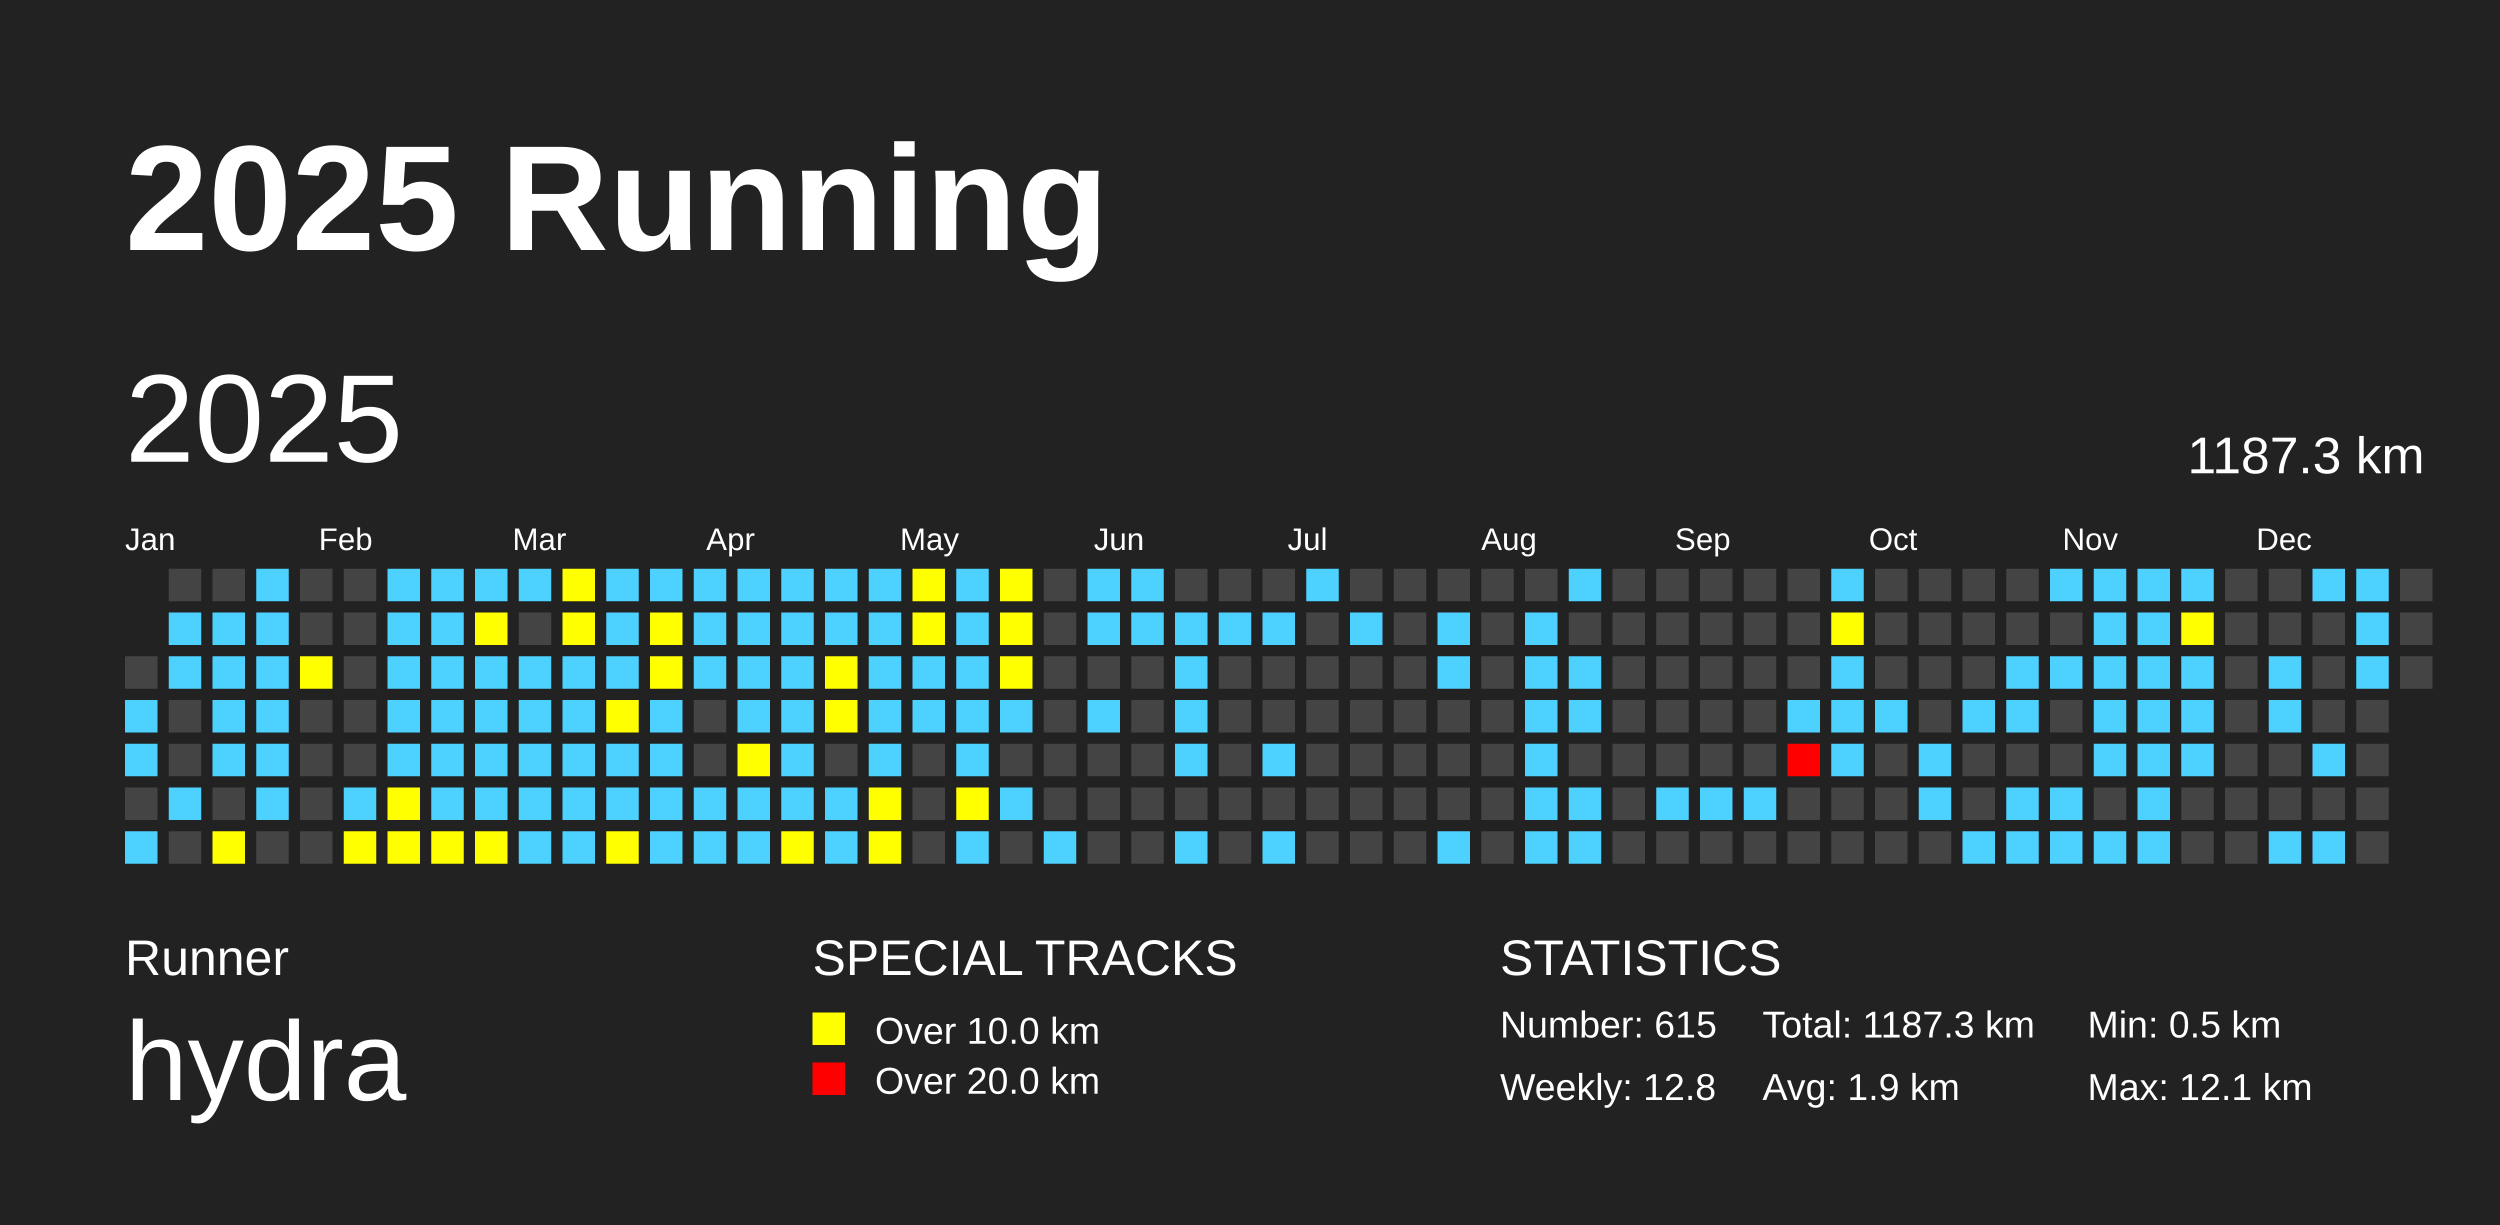
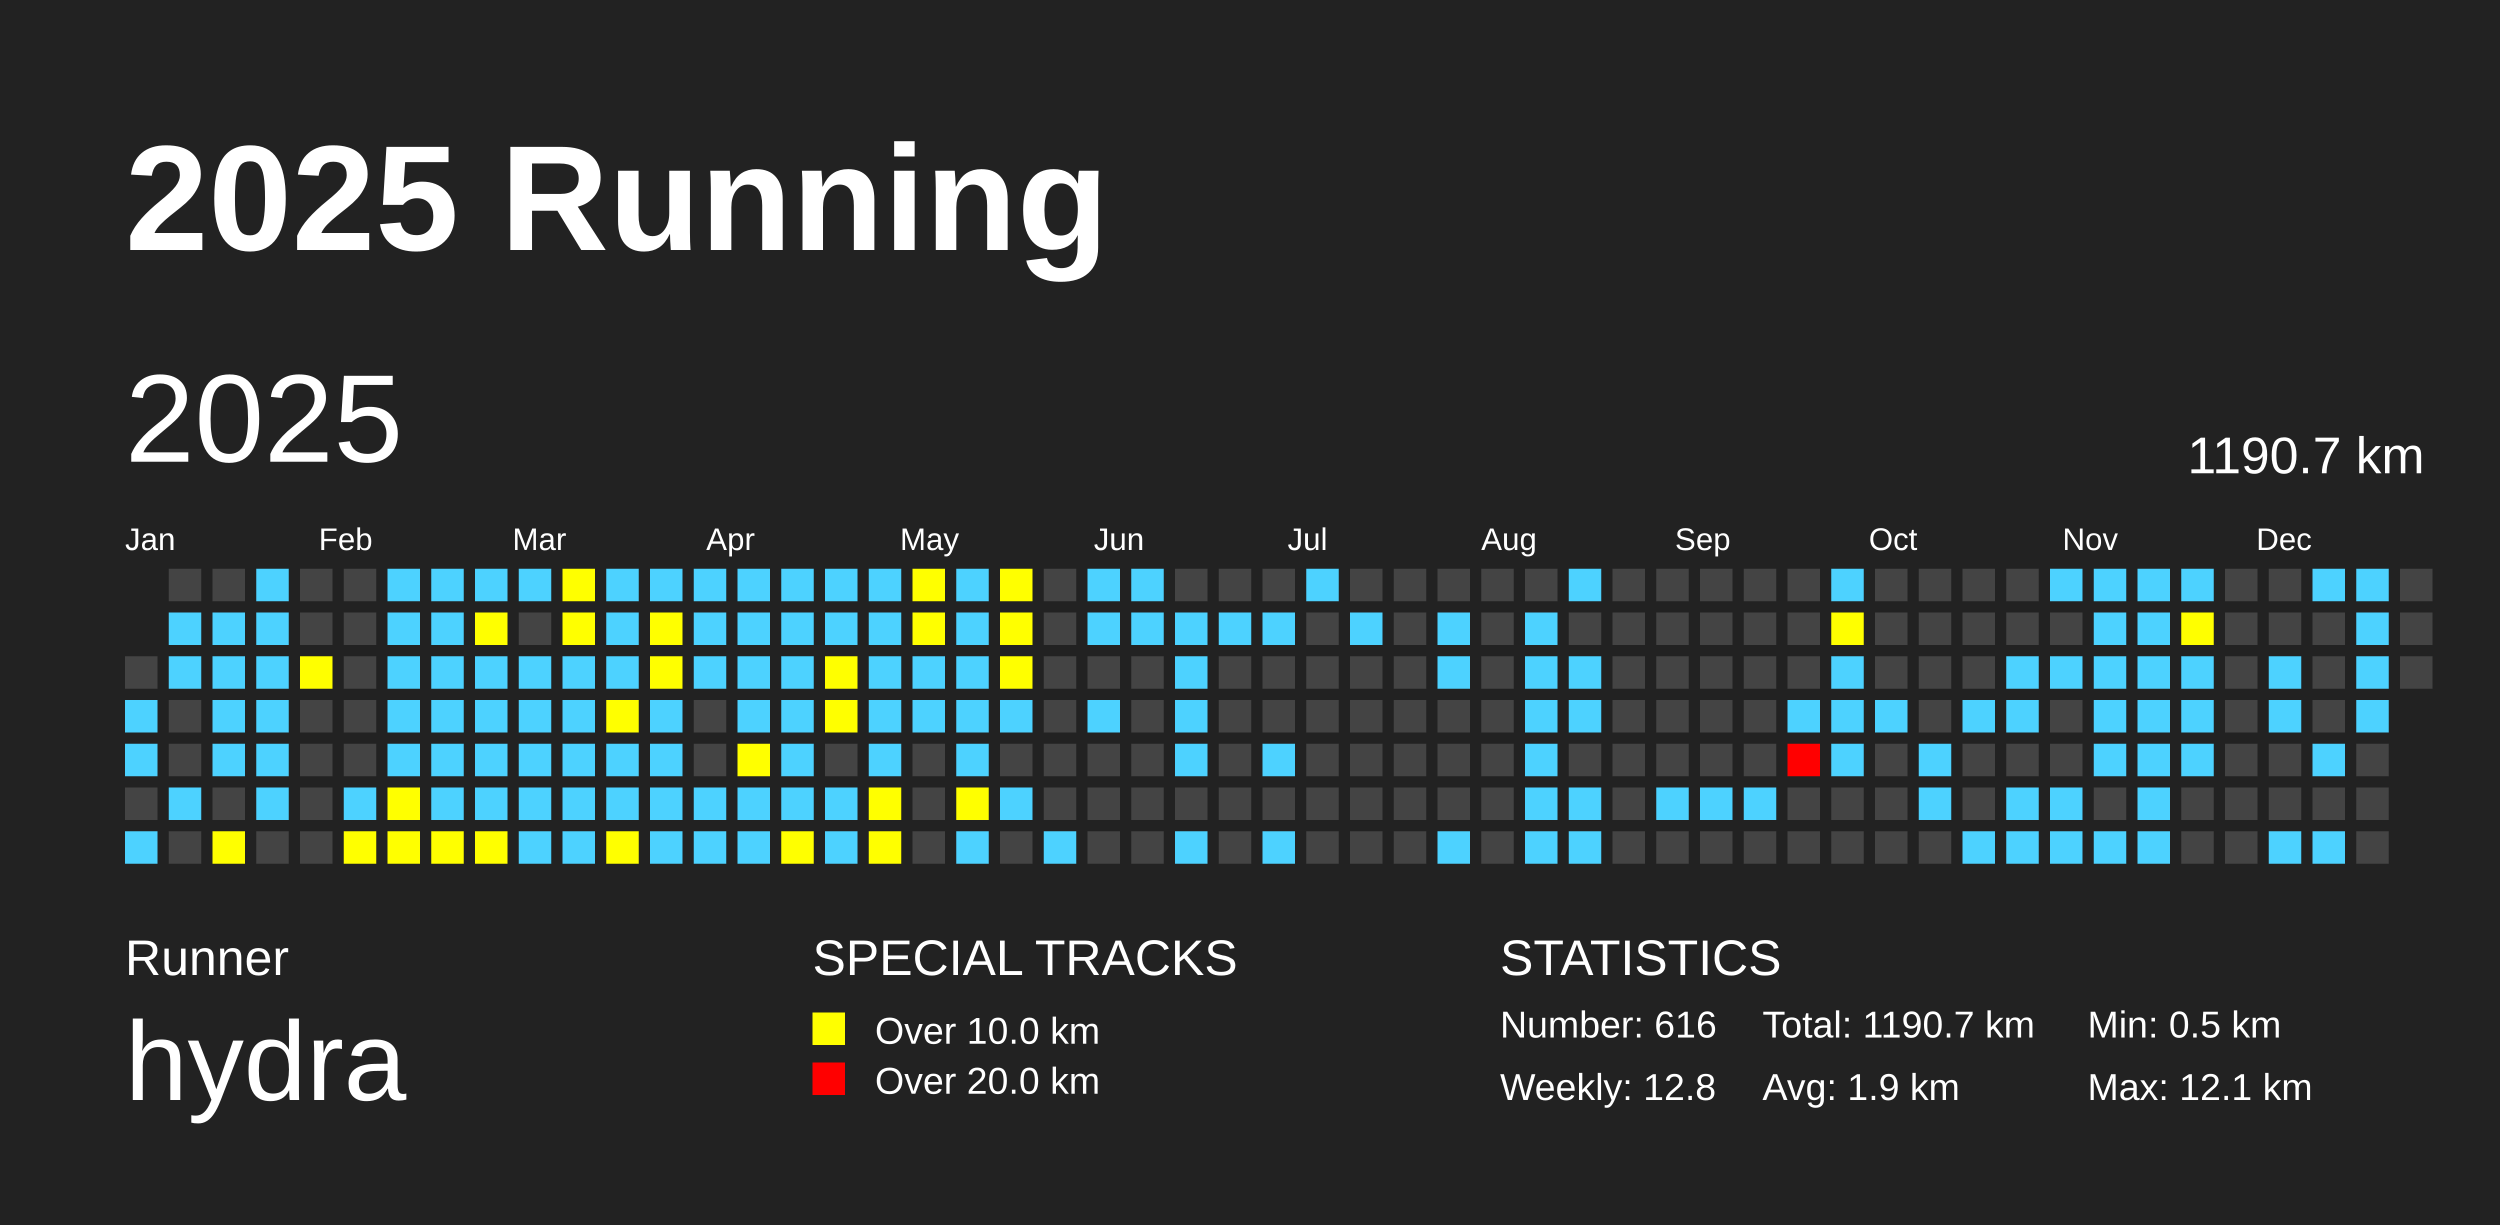
<svg xmlns="http://www.w3.org/2000/svg" baseProfile="full" height="98mm" version="1.1" viewBox="0,0,200,98" width="200mm">
  <defs />
  <rect fill="#222222" height="98" width="200" x="0" y="0" />
  <text fill="#FFFFFF" style="font-size:12px; font-family:Arial; font-weight:bold;" x="10" y="20">2025 Running</text>
  <text fill="#FFFFFF" style="font-size:4px; font-family:Arial" x="10" y="78">Runner</text>
  <text fill="#FFFFFF" style="font-size:9px; font-family:Arial" x="10" y="88">hydra</text>
  <text fill="#FFFFFF" style="font-size:4px; font-family:Arial" x="65" y="78">SPECIAL TRACKS</text>
  <rect fill="yellow" height="2.6" width="2.6" x="65" y="81" />
  <text fill="#FFFFFF" style="font-size:3px; font-family:Arial" x="70" y="83.5">Over 10.0 km</text>
  <rect fill="red" height="2.6" width="2.6" x="65" y="85" />
  <text fill="#FFFFFF" style="font-size:3px; font-family:Arial" x="70" y="87.5">Over 20.0 km</text>
  <text fill="#FFFFFF" style="font-size:4px; font-family:Arial" x="120" y="78">STATISTICS</text>
-   <text fill="#FFFFFF" style="font-size:3px; font-family:Arial" x="120" y="83">Number: 615</text>
+   <text fill="#FFFFFF" style="font-size:3px; font-family:Arial" x="120" y="83">Number: 616</text>
  <text fill="#FFFFFF" style="font-size:3px; font-family:Arial" x="120" y="88">Weekly: 12.8</text>
-   <text fill="#FFFFFF" style="font-size:3px; font-family:Arial" x="141" y="83">Total: 1187.3 km</text>
+   <text fill="#FFFFFF" style="font-size:3px; font-family:Arial" x="141" y="83">Total: 1190.7 km</text>
  <text fill="#FFFFFF" style="font-size:3px; font-family:Arial" x="141" y="88">Avg: 1.9 km</text>
  <text fill="#FFFFFF" style="font-size:3px; font-family:Arial" x="167" y="83">Min: 0.5 km</text>
  <text fill="#FFFFFF" style="font-size:3px; font-family:Arial" x="167" y="88">Max: 12.1 km</text>
  <text dominant-baseline="hanging" fill="#FFFFFF" style="font-size:10.0px; font-family:Arial;" x="10" y="30">2025</text>
-   <text dominant-baseline="hanging" fill="#FFFFFF" style="font-size:4.125px; font-family:Arial;" x="175" y="35">1187.3 km</text>
+   <text dominant-baseline="hanging" fill="#FFFFFF" style="font-size:4.125px; font-family:Arial;" x="175" y="35">1190.7 km</text>
  <text fill="#FFFFFF" style="font-size:2.5px; font-family:Arial" x="10.0" y="44">Jan</text>
  <text fill="#FFFFFF" style="font-size:2.5px; font-family:Arial" x="25.5" y="44">Feb</text>
  <text fill="#FFFFFF" style="font-size:2.5px; font-family:Arial" x="41.0" y="44">Mar</text>
  <text fill="#FFFFFF" style="font-size:2.5px; font-family:Arial" x="56.5" y="44">Apr</text>
  <text fill="#FFFFFF" style="font-size:2.5px; font-family:Arial" x="72.0" y="44">May</text>
  <text fill="#FFFFFF" style="font-size:2.5px; font-family:Arial" x="87.5" y="44">Jun</text>
  <text fill="#FFFFFF" style="font-size:2.5px; font-family:Arial" x="103.0" y="44">Jul</text>
  <text fill="#FFFFFF" style="font-size:2.5px; font-family:Arial" x="118.5" y="44">Aug</text>
  <text fill="#FFFFFF" style="font-size:2.5px; font-family:Arial" x="134.0" y="44">Sep</text>
  <text fill="#FFFFFF" style="font-size:2.5px; font-family:Arial" x="149.5" y="44">Oct</text>
  <text fill="#FFFFFF" style="font-size:2.5px; font-family:Arial" x="165.0" y="44">Nov</text>
  <text fill="#FFFFFF" style="font-size:2.5px; font-family:Arial" x="180.5" y="44">Dec</text>
  <rect fill="#444444" height="2.6" width="2.6" x="10.0" y="52.5" />
  <rect fill="#4DD2FF" height="2.6" width="2.6" x="10.0" y="56.0" />
  <rect fill="#4DD2FF" height="2.6" width="2.6" x="10.0" y="59.5" />
  <rect fill="#444444" height="2.6" width="2.6" x="10.0" y="63.0" />
  <rect fill="#4DD2FF" height="2.6" width="2.6" x="10.0" y="66.5" />
  <rect fill="#444444" height="2.6" width="2.6" x="13.5" y="45.5" />
  <rect fill="#4DD2FF" height="2.6" width="2.6" x="13.5" y="49.0" />
  <rect fill="#4DD2FF" height="2.6" width="2.6" x="13.5" y="52.5" />
  <rect fill="#444444" height="2.6" width="2.6" x="13.5" y="56.0" />
  <rect fill="#444444" height="2.6" width="2.6" x="13.5" y="59.5" />
  <rect fill="#4DD2FF" height="2.6" width="2.6" x="13.5" y="63.0" />
  <rect fill="#444444" height="2.6" width="2.6" x="13.5" y="66.5" />
  <rect fill="#444444" height="2.6" width="2.6" x="17.0" y="45.5" />
  <rect fill="#4DD2FF" height="2.6" width="2.6" x="17.0" y="49.0" />
  <rect fill="#4DD2FF" height="2.6" width="2.6" x="17.0" y="52.5" />
  <rect fill="#4DD2FF" height="2.6" width="2.6" x="17.0" y="56.0" />
  <rect fill="#4DD2FF" height="2.6" width="2.6" x="17.0" y="59.5" />
  <rect fill="#444444" height="2.6" width="2.6" x="17.0" y="63.0" />
  <rect fill="yellow" height="2.6" width="2.6" x="17.0" y="66.5" />
  <rect fill="#4DD2FF" height="2.6" width="2.6" x="20.5" y="45.5" />
  <rect fill="#4DD2FF" height="2.6" width="2.6" x="20.5" y="49.0" />
  <rect fill="#4DD2FF" height="2.6" width="2.6" x="20.5" y="52.5" />
  <rect fill="#4DD2FF" height="2.6" width="2.6" x="20.5" y="56.0" />
  <rect fill="#4DD2FF" height="2.6" width="2.6" x="20.5" y="59.5" />
  <rect fill="#4DD2FF" height="2.6" width="2.6" x="20.5" y="63.0" />
  <rect fill="#444444" height="2.6" width="2.6" x="20.5" y="66.5" />
  <rect fill="#444444" height="2.6" width="2.6" x="24.0" y="45.5" />
  <rect fill="#444444" height="2.6" width="2.6" x="24.0" y="49.0" />
  <rect fill="yellow" height="2.6" width="2.6" x="24.0" y="52.5" />
  <rect fill="#444444" height="2.6" width="2.6" x="24.0" y="56.0" />
  <rect fill="#444444" height="2.6" width="2.6" x="24.0" y="59.5" />
  <rect fill="#444444" height="2.6" width="2.6" x="24.0" y="63.0" />
  <rect fill="#444444" height="2.6" width="2.6" x="24.0" y="66.5" />
  <rect fill="#444444" height="2.6" width="2.6" x="27.5" y="45.5" />
  <rect fill="#444444" height="2.6" width="2.6" x="27.5" y="49.0" />
  <rect fill="#444444" height="2.6" width="2.6" x="27.5" y="52.5" />
  <rect fill="#444444" height="2.6" width="2.6" x="27.5" y="56.0" />
  <rect fill="#444444" height="2.6" width="2.6" x="27.5" y="59.5" />
  <rect fill="#4DD2FF" height="2.6" width="2.6" x="27.5" y="63.0" />
  <rect fill="yellow" height="2.6" width="2.6" x="27.5" y="66.5" />
  <rect fill="#4DD2FF" height="2.6" width="2.6" x="31.0" y="45.5" />
  <rect fill="#4DD2FF" height="2.6" width="2.6" x="31.0" y="49.0" />
  <rect fill="#4DD2FF" height="2.6" width="2.6" x="31.0" y="52.5" />
  <rect fill="#4DD2FF" height="2.6" width="2.6" x="31.0" y="56.0" />
  <rect fill="#4DD2FF" height="2.6" width="2.6" x="31.0" y="59.5" />
  <rect fill="yellow" height="2.6" width="2.6" x="31.0" y="63.0" />
  <rect fill="yellow" height="2.6" width="2.6" x="31.0" y="66.5" />
  <rect fill="#4DD2FF" height="2.6" width="2.6" x="34.5" y="45.5" />
  <rect fill="#4DD2FF" height="2.6" width="2.6" x="34.5" y="49.0" />
  <rect fill="#4DD2FF" height="2.6" width="2.6" x="34.5" y="52.5" />
  <rect fill="#4DD2FF" height="2.6" width="2.6" x="34.5" y="56.0" />
  <rect fill="#4DD2FF" height="2.6" width="2.6" x="34.5" y="59.5" />
  <rect fill="#4DD2FF" height="2.6" width="2.6" x="34.5" y="63.0" />
  <rect fill="yellow" height="2.6" width="2.6" x="34.5" y="66.5" />
  <rect fill="#4DD2FF" height="2.6" width="2.6" x="38.0" y="45.5" />
  <rect fill="yellow" height="2.6" width="2.6" x="38.0" y="49.0" />
  <rect fill="#4DD2FF" height="2.6" width="2.6" x="38.0" y="52.5" />
  <rect fill="#4DD2FF" height="2.6" width="2.6" x="38.0" y="56.0" />
  <rect fill="#4DD2FF" height="2.6" width="2.6" x="38.0" y="59.5" />
  <rect fill="#4DD2FF" height="2.6" width="2.6" x="38.0" y="63.0" />
  <rect fill="yellow" height="2.6" width="2.6" x="38.0" y="66.5" />
  <rect fill="#4DD2FF" height="2.6" width="2.6" x="41.5" y="45.5" />
  <rect fill="#444444" height="2.6" width="2.6" x="41.5" y="49.0" />
  <rect fill="#4DD2FF" height="2.6" width="2.6" x="41.5" y="52.5" />
  <rect fill="#4DD2FF" height="2.6" width="2.6" x="41.5" y="56.0" />
  <rect fill="#4DD2FF" height="2.6" width="2.6" x="41.5" y="59.5" />
  <rect fill="#4DD2FF" height="2.6" width="2.6" x="41.5" y="63.0" />
  <rect fill="#4DD2FF" height="2.6" width="2.6" x="41.5" y="66.5" />
  <rect fill="yellow" height="2.6" width="2.6" x="45.0" y="45.5" />
  <rect fill="yellow" height="2.6" width="2.6" x="45.0" y="49.0" />
  <rect fill="#4DD2FF" height="2.6" width="2.6" x="45.0" y="52.5" />
  <rect fill="#4DD2FF" height="2.6" width="2.6" x="45.0" y="56.0" />
  <rect fill="#4DD2FF" height="2.6" width="2.6" x="45.0" y="59.5" />
  <rect fill="#4DD2FF" height="2.6" width="2.6" x="45.0" y="63.0" />
  <rect fill="#4DD2FF" height="2.6" width="2.6" x="45.0" y="66.5" />
  <rect fill="#4DD2FF" height="2.6" width="2.6" x="48.5" y="45.5" />
  <rect fill="#4DD2FF" height="2.6" width="2.6" x="48.5" y="49.0" />
  <rect fill="#4DD2FF" height="2.6" width="2.6" x="48.5" y="52.5" />
  <rect fill="yellow" height="2.6" width="2.6" x="48.5" y="56.0" />
  <rect fill="#4DD2FF" height="2.6" width="2.6" x="48.5" y="59.5" />
  <rect fill="#4DD2FF" height="2.6" width="2.6" x="48.5" y="63.0" />
  <rect fill="yellow" height="2.6" width="2.6" x="48.5" y="66.5" />
  <rect fill="#4DD2FF" height="2.6" width="2.6" x="52.0" y="45.5" />
  <rect fill="yellow" height="2.6" width="2.6" x="52.0" y="49.0" />
  <rect fill="yellow" height="2.6" width="2.6" x="52.0" y="52.5" />
  <rect fill="#4DD2FF" height="2.6" width="2.6" x="52.0" y="56.0" />
  <rect fill="#4DD2FF" height="2.6" width="2.6" x="52.0" y="59.5" />
  <rect fill="#4DD2FF" height="2.6" width="2.6" x="52.0" y="63.0" />
  <rect fill="#4DD2FF" height="2.6" width="2.6" x="52.0" y="66.5" />
  <rect fill="#4DD2FF" height="2.6" width="2.6" x="55.5" y="45.5" />
  <rect fill="#4DD2FF" height="2.6" width="2.6" x="55.5" y="49.0" />
  <rect fill="#4DD2FF" height="2.6" width="2.6" x="55.5" y="52.5" />
  <rect fill="#444444" height="2.6" width="2.6" x="55.5" y="56.0" />
  <rect fill="#444444" height="2.6" width="2.6" x="55.5" y="59.5" />
  <rect fill="#4DD2FF" height="2.6" width="2.6" x="55.5" y="63.0" />
  <rect fill="#4DD2FF" height="2.6" width="2.6" x="55.5" y="66.5" />
  <rect fill="#4DD2FF" height="2.6" width="2.6" x="59.0" y="45.5" />
  <rect fill="#4DD2FF" height="2.6" width="2.6" x="59.0" y="49.0" />
  <rect fill="#4DD2FF" height="2.6" width="2.6" x="59.0" y="52.5" />
  <rect fill="#4DD2FF" height="2.6" width="2.6" x="59.0" y="56.0" />
  <rect fill="yellow" height="2.6" width="2.6" x="59.0" y="59.5" />
  <rect fill="#4DD2FF" height="2.6" width="2.6" x="59.0" y="63.0" />
  <rect fill="#4DD2FF" height="2.6" width="2.6" x="59.0" y="66.5" />
  <rect fill="#4DD2FF" height="2.6" width="2.6" x="62.5" y="45.5" />
  <rect fill="#4DD2FF" height="2.6" width="2.6" x="62.5" y="49.0" />
  <rect fill="#4DD2FF" height="2.6" width="2.6" x="62.5" y="52.5" />
  <rect fill="#4DD2FF" height="2.6" width="2.6" x="62.5" y="56.0" />
  <rect fill="#4DD2FF" height="2.6" width="2.6" x="62.5" y="59.5" />
  <rect fill="#4DD2FF" height="2.6" width="2.6" x="62.5" y="63.0" />
  <rect fill="yellow" height="2.6" width="2.6" x="62.5" y="66.5" />
  <rect fill="#4DD2FF" height="2.6" width="2.6" x="66.0" y="45.5" />
  <rect fill="#4DD2FF" height="2.6" width="2.6" x="66.0" y="49.0" />
  <rect fill="yellow" height="2.6" width="2.6" x="66.0" y="52.5" />
  <rect fill="yellow" height="2.6" width="2.6" x="66.0" y="56.0" />
  <rect fill="#444444" height="2.6" width="2.6" x="66.0" y="59.5" />
  <rect fill="#4DD2FF" height="2.6" width="2.6" x="66.0" y="63.0" />
  <rect fill="#4DD2FF" height="2.6" width="2.6" x="66.0" y="66.5" />
  <rect fill="#4DD2FF" height="2.6" width="2.6" x="69.5" y="45.5" />
  <rect fill="#4DD2FF" height="2.6" width="2.6" x="69.5" y="49.0" />
  <rect fill="#4DD2FF" height="2.6" width="2.6" x="69.5" y="52.5" />
  <rect fill="#4DD2FF" height="2.6" width="2.6" x="69.5" y="56.0" />
  <rect fill="#4DD2FF" height="2.6" width="2.6" x="69.5" y="59.5" />
  <rect fill="yellow" height="2.6" width="2.6" x="69.5" y="63.0" />
  <rect fill="yellow" height="2.6" width="2.6" x="69.5" y="66.5" />
  <rect fill="yellow" height="2.6" width="2.6" x="73.0" y="45.5" />
  <rect fill="yellow" height="2.6" width="2.6" x="73.0" y="49.0" />
  <rect fill="#4DD2FF" height="2.6" width="2.6" x="73.0" y="52.5" />
  <rect fill="#4DD2FF" height="2.6" width="2.6" x="73.0" y="56.0" />
  <rect fill="#444444" height="2.6" width="2.6" x="73.0" y="59.5" />
  <rect fill="#444444" height="2.6" width="2.6" x="73.0" y="63.0" />
  <rect fill="#444444" height="2.6" width="2.6" x="73.0" y="66.5" />
  <rect fill="#4DD2FF" height="2.6" width="2.6" x="76.5" y="45.5" />
  <rect fill="#4DD2FF" height="2.6" width="2.6" x="76.5" y="49.0" />
  <rect fill="#4DD2FF" height="2.6" width="2.6" x="76.5" y="52.5" />
  <rect fill="#4DD2FF" height="2.6" width="2.6" x="76.5" y="56.0" />
  <rect fill="#4DD2FF" height="2.6" width="2.6" x="76.5" y="59.5" />
  <rect fill="yellow" height="2.6" width="2.6" x="76.5" y="63.0" />
  <rect fill="#4DD2FF" height="2.6" width="2.6" x="76.5" y="66.5" />
  <rect fill="yellow" height="2.6" width="2.6" x="80.0" y="45.5" />
  <rect fill="yellow" height="2.6" width="2.6" x="80.0" y="49.0" />
  <rect fill="yellow" height="2.6" width="2.6" x="80.0" y="52.5" />
  <rect fill="#4DD2FF" height="2.6" width="2.6" x="80.0" y="56.0" />
  <rect fill="#444444" height="2.6" width="2.6" x="80.0" y="59.5" />
  <rect fill="#4DD2FF" height="2.6" width="2.6" x="80.0" y="63.0" />
  <rect fill="#444444" height="2.6" width="2.6" x="80.0" y="66.5" />
  <rect fill="#444444" height="2.6" width="2.6" x="83.5" y="45.5" />
  <rect fill="#444444" height="2.6" width="2.6" x="83.5" y="49.0" />
  <rect fill="#444444" height="2.6" width="2.6" x="83.5" y="52.5" />
  <rect fill="#444444" height="2.6" width="2.6" x="83.5" y="56.0" />
  <rect fill="#444444" height="2.6" width="2.6" x="83.5" y="59.5" />
  <rect fill="#444444" height="2.6" width="2.6" x="83.5" y="63.0" />
  <rect fill="#4DD2FF" height="2.6" width="2.6" x="83.5" y="66.5" />
  <rect fill="#4DD2FF" height="2.6" width="2.6" x="87.0" y="45.5" />
  <rect fill="#4DD2FF" height="2.6" width="2.6" x="87.0" y="49.0" />
  <rect fill="#444444" height="2.6" width="2.6" x="87.0" y="52.5" />
  <rect fill="#4DD2FF" height="2.6" width="2.6" x="87.0" y="56.0" />
  <rect fill="#444444" height="2.6" width="2.6" x="87.0" y="59.5" />
  <rect fill="#444444" height="2.6" width="2.6" x="87.0" y="63.0" />
  <rect fill="#444444" height="2.6" width="2.6" x="87.0" y="66.5" />
  <rect fill="#4DD2FF" height="2.6" width="2.6" x="90.5" y="45.5" />
  <rect fill="#4DD2FF" height="2.6" width="2.6" x="90.5" y="49.0" />
  <rect fill="#444444" height="2.6" width="2.6" x="90.5" y="52.5" />
  <rect fill="#444444" height="2.6" width="2.6" x="90.5" y="56.0" />
  <rect fill="#444444" height="2.6" width="2.6" x="90.5" y="59.5" />
  <rect fill="#444444" height="2.6" width="2.6" x="90.5" y="63.0" />
  <rect fill="#444444" height="2.6" width="2.6" x="90.5" y="66.5" />
  <rect fill="#444444" height="2.6" width="2.6" x="94.0" y="45.5" />
  <rect fill="#4DD2FF" height="2.6" width="2.6" x="94.0" y="49.0" />
  <rect fill="#4DD2FF" height="2.6" width="2.6" x="94.0" y="52.5" />
  <rect fill="#4DD2FF" height="2.6" width="2.6" x="94.0" y="56.0" />
  <rect fill="#4DD2FF" height="2.6" width="2.6" x="94.0" y="59.5" />
  <rect fill="#444444" height="2.6" width="2.6" x="94.0" y="63.0" />
  <rect fill="#4DD2FF" height="2.6" width="2.6" x="94.0" y="66.5" />
  <rect fill="#444444" height="2.6" width="2.6" x="97.5" y="45.5" />
  <rect fill="#4DD2FF" height="2.6" width="2.6" x="97.5" y="49.0" />
  <rect fill="#444444" height="2.6" width="2.6" x="97.5" y="52.5" />
  <rect fill="#444444" height="2.6" width="2.6" x="97.5" y="56.0" />
  <rect fill="#444444" height="2.6" width="2.6" x="97.5" y="59.5" />
  <rect fill="#444444" height="2.6" width="2.6" x="97.5" y="63.0" />
  <rect fill="#444444" height="2.6" width="2.6" x="97.5" y="66.5" />
  <rect fill="#444444" height="2.6" width="2.6" x="101.0" y="45.5" />
  <rect fill="#4DD2FF" height="2.6" width="2.6" x="101.0" y="49.0" />
  <rect fill="#444444" height="2.6" width="2.6" x="101.0" y="52.5" />
  <rect fill="#444444" height="2.6" width="2.6" x="101.0" y="56.0" />
  <rect fill="#4DD2FF" height="2.6" width="2.6" x="101.0" y="59.5" />
  <rect fill="#444444" height="2.6" width="2.6" x="101.0" y="63.0" />
  <rect fill="#4DD2FF" height="2.6" width="2.6" x="101.0" y="66.5" />
  <rect fill="#4DD2FF" height="2.6" width="2.6" x="104.5" y="45.5" />
  <rect fill="#444444" height="2.6" width="2.6" x="104.5" y="49.0" />
  <rect fill="#444444" height="2.6" width="2.6" x="104.5" y="52.5" />
  <rect fill="#444444" height="2.6" width="2.6" x="104.5" y="56.0" />
  <rect fill="#444444" height="2.6" width="2.6" x="104.5" y="59.5" />
  <rect fill="#444444" height="2.6" width="2.6" x="104.5" y="63.0" />
  <rect fill="#444444" height="2.6" width="2.6" x="104.5" y="66.5" />
  <rect fill="#444444" height="2.6" width="2.6" x="108.0" y="45.5" />
  <rect fill="#4DD2FF" height="2.6" width="2.6" x="108.0" y="49.0" />
  <rect fill="#444444" height="2.6" width="2.6" x="108.0" y="52.5" />
  <rect fill="#444444" height="2.6" width="2.6" x="108.0" y="56.0" />
  <rect fill="#444444" height="2.6" width="2.6" x="108.0" y="59.5" />
  <rect fill="#444444" height="2.6" width="2.6" x="108.0" y="63.0" />
  <rect fill="#444444" height="2.6" width="2.6" x="108.0" y="66.5" />
  <rect fill="#444444" height="2.6" width="2.6" x="111.5" y="45.5" />
  <rect fill="#444444" height="2.6" width="2.6" x="111.5" y="49.0" />
  <rect fill="#444444" height="2.6" width="2.6" x="111.5" y="52.5" />
  <rect fill="#444444" height="2.6" width="2.6" x="111.5" y="56.0" />
  <rect fill="#444444" height="2.6" width="2.6" x="111.5" y="59.5" />
  <rect fill="#444444" height="2.6" width="2.6" x="111.5" y="63.0" />
  <rect fill="#444444" height="2.6" width="2.6" x="111.5" y="66.5" />
  <rect fill="#444444" height="2.6" width="2.6" x="115.0" y="45.5" />
  <rect fill="#4DD2FF" height="2.6" width="2.6" x="115.0" y="49.0" />
  <rect fill="#4DD2FF" height="2.6" width="2.6" x="115.0" y="52.5" />
  <rect fill="#444444" height="2.6" width="2.6" x="115.0" y="56.0" />
  <rect fill="#444444" height="2.6" width="2.6" x="115.0" y="59.5" />
  <rect fill="#444444" height="2.6" width="2.6" x="115.0" y="63.0" />
  <rect fill="#4DD2FF" height="2.6" width="2.6" x="115.0" y="66.5" />
  <rect fill="#444444" height="2.6" width="2.6" x="118.5" y="45.5" />
  <rect fill="#444444" height="2.6" width="2.6" x="118.5" y="49.0" />
  <rect fill="#444444" height="2.6" width="2.6" x="118.5" y="52.5" />
  <rect fill="#444444" height="2.6" width="2.6" x="118.5" y="56.0" />
  <rect fill="#444444" height="2.6" width="2.6" x="118.5" y="59.5" />
  <rect fill="#444444" height="2.6" width="2.6" x="118.5" y="63.0" />
  <rect fill="#444444" height="2.6" width="2.6" x="118.5" y="66.5" />
  <rect fill="#444444" height="2.6" width="2.6" x="122.0" y="45.5" />
  <rect fill="#4DD2FF" height="2.6" width="2.6" x="122.0" y="49.0" />
  <rect fill="#4DD2FF" height="2.6" width="2.6" x="122.0" y="52.5" />
  <rect fill="#4DD2FF" height="2.6" width="2.6" x="122.0" y="56.0" />
  <rect fill="#4DD2FF" height="2.6" width="2.6" x="122.0" y="59.5" />
  <rect fill="#4DD2FF" height="2.6" width="2.6" x="122.0" y="63.0" />
  <rect fill="#4DD2FF" height="2.6" width="2.6" x="122.0" y="66.5" />
  <rect fill="#4DD2FF" height="2.6" width="2.6" x="125.5" y="45.5" />
  <rect fill="#444444" height="2.6" width="2.6" x="125.5" y="49.0" />
  <rect fill="#4DD2FF" height="2.6" width="2.6" x="125.5" y="52.5" />
  <rect fill="#4DD2FF" height="2.6" width="2.6" x="125.5" y="56.0" />
  <rect fill="#444444" height="2.6" width="2.6" x="125.5" y="59.5" />
  <rect fill="#4DD2FF" height="2.6" width="2.6" x="125.5" y="63.0" />
  <rect fill="#4DD2FF" height="2.6" width="2.6" x="125.5" y="66.5" />
  <rect fill="#444444" height="2.6" width="2.6" x="129.0" y="45.5" />
  <rect fill="#444444" height="2.6" width="2.6" x="129.0" y="49.0" />
  <rect fill="#444444" height="2.6" width="2.6" x="129.0" y="52.5" />
  <rect fill="#444444" height="2.6" width="2.6" x="129.0" y="56.0" />
  <rect fill="#444444" height="2.6" width="2.6" x="129.0" y="59.5" />
  <rect fill="#444444" height="2.6" width="2.6" x="129.0" y="63.0" />
  <rect fill="#444444" height="2.6" width="2.6" x="129.0" y="66.5" />
  <rect fill="#444444" height="2.6" width="2.6" x="132.5" y="45.5" />
  <rect fill="#444444" height="2.6" width="2.6" x="132.5" y="49.0" />
  <rect fill="#444444" height="2.6" width="2.6" x="132.5" y="52.5" />
  <rect fill="#444444" height="2.6" width="2.6" x="132.5" y="56.0" />
  <rect fill="#444444" height="2.6" width="2.6" x="132.5" y="59.5" />
  <rect fill="#4DD2FF" height="2.6" width="2.6" x="132.5" y="63.0" />
  <rect fill="#444444" height="2.6" width="2.6" x="132.5" y="66.5" />
  <rect fill="#444444" height="2.6" width="2.6" x="136.0" y="45.5" />
  <rect fill="#444444" height="2.6" width="2.6" x="136.0" y="49.0" />
  <rect fill="#444444" height="2.6" width="2.6" x="136.0" y="52.5" />
  <rect fill="#444444" height="2.6" width="2.6" x="136.0" y="56.0" />
  <rect fill="#444444" height="2.6" width="2.6" x="136.0" y="59.5" />
  <rect fill="#4DD2FF" height="2.6" width="2.6" x="136.0" y="63.0" />
  <rect fill="#444444" height="2.6" width="2.6" x="136.0" y="66.5" />
  <rect fill="#444444" height="2.6" width="2.6" x="139.5" y="45.5" />
  <rect fill="#444444" height="2.6" width="2.6" x="139.5" y="49.0" />
  <rect fill="#444444" height="2.6" width="2.6" x="139.5" y="52.5" />
  <rect fill="#444444" height="2.6" width="2.6" x="139.5" y="56.0" />
  <rect fill="#444444" height="2.6" width="2.6" x="139.5" y="59.5" />
  <rect fill="#4DD2FF" height="2.6" width="2.6" x="139.5" y="63.0" />
  <rect fill="#444444" height="2.6" width="2.6" x="139.5" y="66.5" />
  <rect fill="#444444" height="2.6" width="2.6" x="143.0" y="45.5" />
  <rect fill="#444444" height="2.6" width="2.6" x="143.0" y="49.0" />
  <rect fill="#444444" height="2.6" width="2.6" x="143.0" y="52.5" />
  <rect fill="#4DD2FF" height="2.6" width="2.6" x="143.0" y="56.0" />
  <rect fill="red" height="2.6" width="2.6" x="143.0" y="59.5" />
  <rect fill="#444444" height="2.6" width="2.6" x="143.0" y="63.0" />
  <rect fill="#444444" height="2.6" width="2.6" x="143.0" y="66.5" />
  <rect fill="#4DD2FF" height="2.6" width="2.6" x="146.5" y="45.5" />
  <rect fill="yellow" height="2.6" width="2.6" x="146.5" y="49.0" />
  <rect fill="#4DD2FF" height="2.6" width="2.6" x="146.5" y="52.5" />
  <rect fill="#4DD2FF" height="2.6" width="2.6" x="146.5" y="56.0" />
  <rect fill="#4DD2FF" height="2.6" width="2.6" x="146.5" y="59.5" />
  <rect fill="#444444" height="2.6" width="2.6" x="146.5" y="63.0" />
  <rect fill="#444444" height="2.6" width="2.6" x="146.5" y="66.5" />
  <rect fill="#444444" height="2.6" width="2.6" x="150.0" y="45.5" />
  <rect fill="#444444" height="2.6" width="2.6" x="150.0" y="49.0" />
  <rect fill="#444444" height="2.6" width="2.6" x="150.0" y="52.5" />
  <rect fill="#4DD2FF" height="2.6" width="2.6" x="150.0" y="56.0" />
  <rect fill="#444444" height="2.6" width="2.6" x="150.0" y="59.5" />
  <rect fill="#444444" height="2.6" width="2.6" x="150.0" y="63.0" />
  <rect fill="#444444" height="2.6" width="2.6" x="150.0" y="66.5" />
  <rect fill="#444444" height="2.6" width="2.6" x="153.5" y="45.5" />
  <rect fill="#444444" height="2.6" width="2.6" x="153.5" y="49.0" />
  <rect fill="#444444" height="2.6" width="2.6" x="153.5" y="52.5" />
  <rect fill="#444444" height="2.6" width="2.6" x="153.5" y="56.0" />
  <rect fill="#4DD2FF" height="2.6" width="2.6" x="153.5" y="59.5" />
  <rect fill="#4DD2FF" height="2.6" width="2.6" x="153.5" y="63.0" />
  <rect fill="#444444" height="2.6" width="2.6" x="153.5" y="66.5" />
  <rect fill="#444444" height="2.6" width="2.6" x="157.0" y="45.5" />
  <rect fill="#444444" height="2.6" width="2.6" x="157.0" y="49.0" />
  <rect fill="#444444" height="2.6" width="2.6" x="157.0" y="52.5" />
  <rect fill="#4DD2FF" height="2.6" width="2.6" x="157.0" y="56.0" />
  <rect fill="#444444" height="2.6" width="2.6" x="157.0" y="59.5" />
  <rect fill="#444444" height="2.6" width="2.6" x="157.0" y="63.0" />
  <rect fill="#4DD2FF" height="2.6" width="2.6" x="157.0" y="66.5" />
  <rect fill="#444444" height="2.6" width="2.6" x="160.5" y="45.5" />
  <rect fill="#444444" height="2.6" width="2.6" x="160.5" y="49.0" />
  <rect fill="#4DD2FF" height="2.6" width="2.6" x="160.5" y="52.5" />
  <rect fill="#4DD2FF" height="2.6" width="2.6" x="160.5" y="56.0" />
  <rect fill="#444444" height="2.6" width="2.6" x="160.5" y="59.5" />
  <rect fill="#4DD2FF" height="2.6" width="2.6" x="160.5" y="63.0" />
  <rect fill="#4DD2FF" height="2.6" width="2.6" x="160.5" y="66.5" />
  <rect fill="#4DD2FF" height="2.6" width="2.6" x="164.0" y="45.5" />
  <rect fill="#444444" height="2.6" width="2.6" x="164.0" y="49.0" />
  <rect fill="#4DD2FF" height="2.6" width="2.6" x="164.0" y="52.5" />
  <rect fill="#444444" height="2.6" width="2.6" x="164.0" y="56.0" />
  <rect fill="#444444" height="2.6" width="2.6" x="164.0" y="59.5" />
  <rect fill="#4DD2FF" height="2.6" width="2.6" x="164.0" y="63.0" />
  <rect fill="#4DD2FF" height="2.6" width="2.6" x="164.0" y="66.5" />
  <rect fill="#4DD2FF" height="2.6" width="2.6" x="167.5" y="45.5" />
  <rect fill="#4DD2FF" height="2.6" width="2.6" x="167.5" y="49.0" />
  <rect fill="#4DD2FF" height="2.6" width="2.6" x="167.5" y="52.5" />
  <rect fill="#4DD2FF" height="2.6" width="2.6" x="167.5" y="56.0" />
  <rect fill="#4DD2FF" height="2.6" width="2.6" x="167.5" y="59.5" />
  <rect fill="#444444" height="2.6" width="2.6" x="167.5" y="63.0" />
  <rect fill="#4DD2FF" height="2.6" width="2.6" x="167.5" y="66.5" />
  <rect fill="#4DD2FF" height="2.6" width="2.6" x="171.0" y="45.5" />
  <rect fill="#4DD2FF" height="2.6" width="2.6" x="171.0" y="49.0" />
  <rect fill="#4DD2FF" height="2.6" width="2.6" x="171.0" y="52.5" />
  <rect fill="#4DD2FF" height="2.6" width="2.6" x="171.0" y="56.0" />
  <rect fill="#4DD2FF" height="2.6" width="2.6" x="171.0" y="59.5" />
  <rect fill="#4DD2FF" height="2.6" width="2.6" x="171.0" y="63.0" />
  <rect fill="#4DD2FF" height="2.6" width="2.6" x="171.0" y="66.5" />
  <rect fill="#4DD2FF" height="2.6" width="2.6" x="174.5" y="45.5" />
  <rect fill="yellow" height="2.6" width="2.6" x="174.5" y="49.0" />
  <rect fill="#4DD2FF" height="2.6" width="2.6" x="174.5" y="52.5" />
  <rect fill="#4DD2FF" height="2.6" width="2.6" x="174.5" y="56.0" />
  <rect fill="#4DD2FF" height="2.6" width="2.6" x="174.5" y="59.5" />
  <rect fill="#444444" height="2.6" width="2.6" x="174.5" y="63.0" />
  <rect fill="#444444" height="2.6" width="2.6" x="174.5" y="66.5" />
  <rect fill="#444444" height="2.6" width="2.6" x="178.0" y="45.5" />
  <rect fill="#444444" height="2.6" width="2.6" x="178.0" y="49.0" />
  <rect fill="#444444" height="2.6" width="2.6" x="178.0" y="52.5" />
  <rect fill="#444444" height="2.6" width="2.6" x="178.0" y="56.0" />
  <rect fill="#444444" height="2.6" width="2.6" x="178.0" y="59.5" />
  <rect fill="#444444" height="2.6" width="2.6" x="178.0" y="63.0" />
  <rect fill="#444444" height="2.6" width="2.6" x="178.0" y="66.5" />
  <rect fill="#444444" height="2.6" width="2.6" x="181.5" y="45.5" />
  <rect fill="#444444" height="2.6" width="2.6" x="181.5" y="49.0" />
  <rect fill="#4DD2FF" height="2.6" width="2.6" x="181.5" y="52.5" />
  <rect fill="#4DD2FF" height="2.6" width="2.6" x="181.5" y="56.0" />
  <rect fill="#444444" height="2.6" width="2.6" x="181.5" y="59.5" />
  <rect fill="#444444" height="2.6" width="2.6" x="181.5" y="63.0" />
  <rect fill="#4DD2FF" height="2.6" width="2.6" x="181.5" y="66.5" />
  <rect fill="#4DD2FF" height="2.6" width="2.6" x="185.0" y="45.5" />
  <rect fill="#444444" height="2.6" width="2.6" x="185.0" y="49.0" />
  <rect fill="#444444" height="2.6" width="2.6" x="185.0" y="52.5" />
  <rect fill="#444444" height="2.6" width="2.6" x="185.0" y="56.0" />
  <rect fill="#4DD2FF" height="2.6" width="2.6" x="185.0" y="59.5" />
  <rect fill="#444444" height="2.6" width="2.6" x="185.0" y="63.0" />
  <rect fill="#4DD2FF" height="2.6" width="2.6" x="185.0" y="66.5" />
  <rect fill="#4DD2FF" height="2.6" width="2.6" x="188.5" y="45.5" />
  <rect fill="#4DD2FF" height="2.6" width="2.6" x="188.5" y="49.0" />
  <rect fill="#4DD2FF" height="2.6" width="2.6" x="188.5" y="52.5" />
-   <rect fill="#444444" height="2.6" width="2.6" x="188.5" y="56.0" />
+   <rect fill="#4DD2FF" height="2.6" width="2.6" x="188.5" y="56.0" />
  <rect fill="#444444" height="2.6" width="2.6" x="188.5" y="59.5" />
  <rect fill="#444444" height="2.6" width="2.6" x="188.5" y="63.0" />
  <rect fill="#444444" height="2.6" width="2.6" x="188.5" y="66.5" />
  <rect fill="#444444" height="2.6" width="2.6" x="192.0" y="45.5" />
  <rect fill="#444444" height="2.6" width="2.6" x="192.0" y="49.0" />
  <rect fill="#444444" height="2.6" width="2.6" x="192.0" y="52.5" />
</svg>
